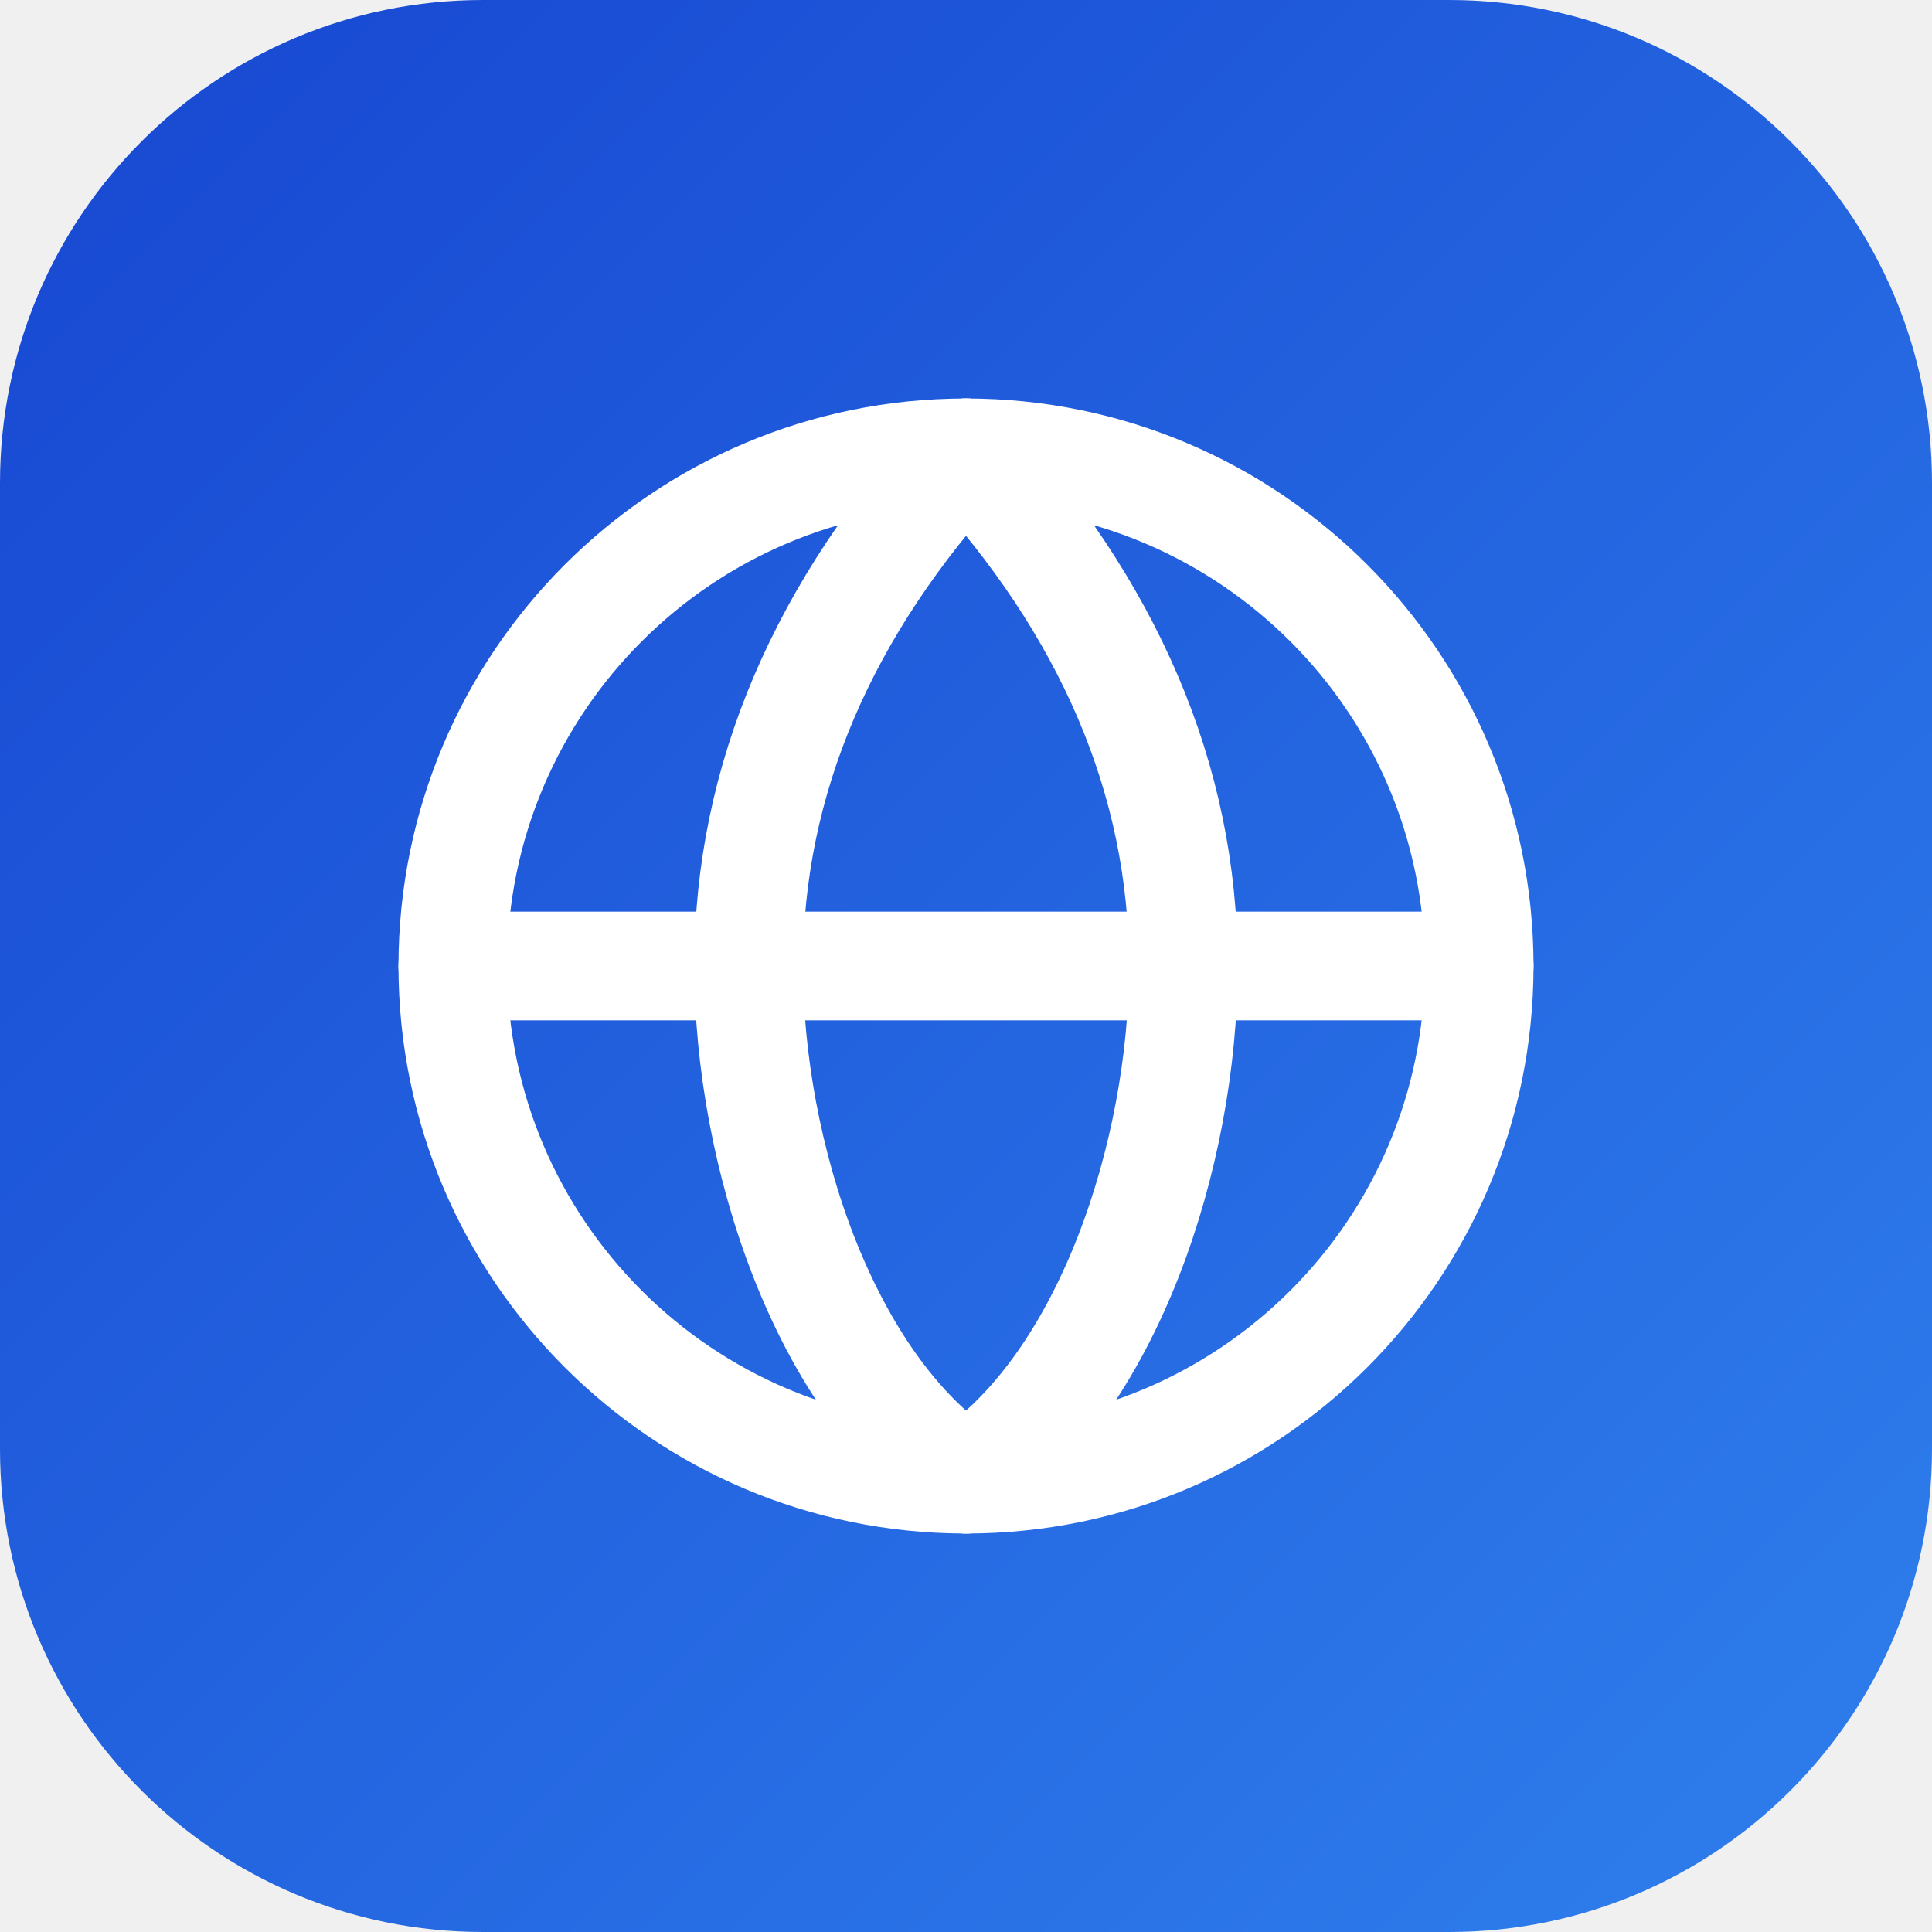
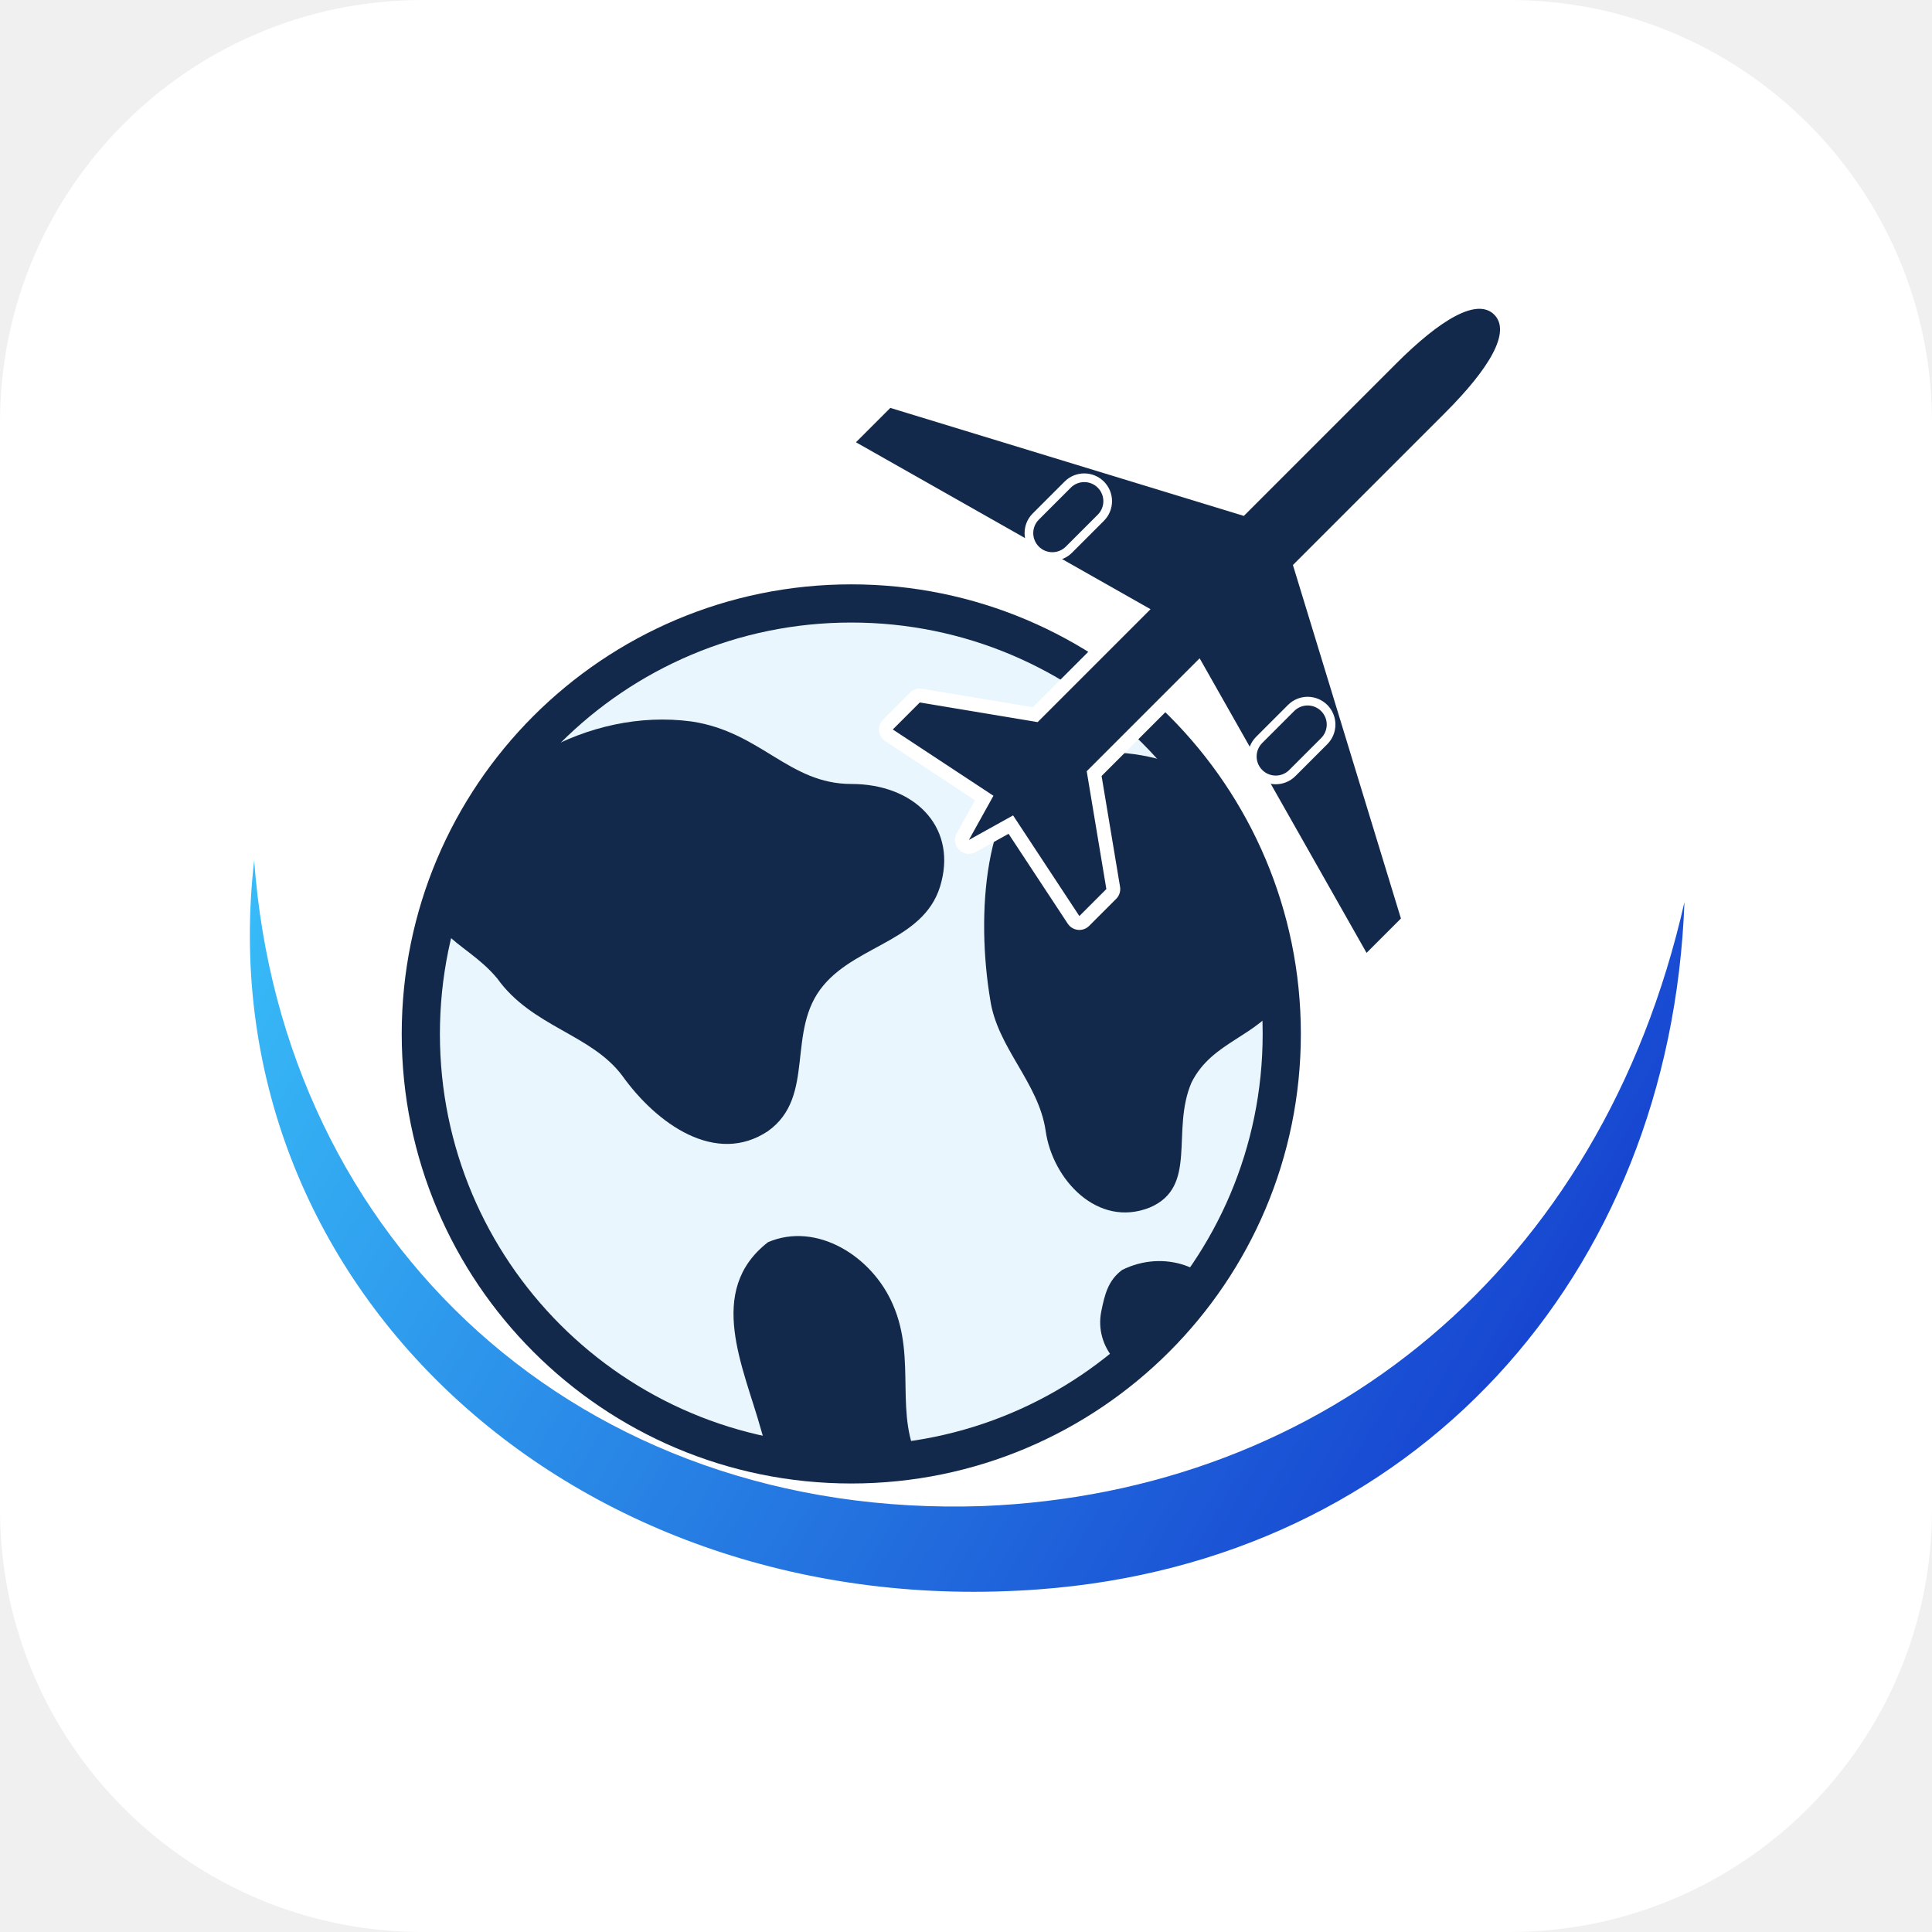
- <svg xmlns="http://www.w3.org/2000/svg" viewBox="0 0 64 64" role="img" aria-label="GlobalTour">
-   <defs>
-     <linearGradient id="gt-bg" x1="0" y1="0" x2="1" y2="1">
-       <stop offset="0" stop-color="#1746d1" />
-       <stop offset="1" stop-color="#2f80ed" />
-     </linearGradient>
-   </defs>
-   <rect width="64" height="64" rx="16" fill="url(#gt-bg)" />
-   <g fill="none" stroke="#ffffff" stroke-width="3.6" stroke-linecap="round" stroke-linejoin="round" transform="translate(8 8)">
-     <circle cx="24" cy="24" r="17" />
-     <path d="M7 24h34" />
-     <path d="M24 7c4.7 5.1 7.2 10.8 7.2 17S28.7 37.9 24 41" />
-     <path d="M24 7c-4.7 5.1-7.2 10.8-7.2 17S19.3 37.9 24 41" />
+ <svg xmlns="http://www.w3.org/2000/svg" viewBox="0 0 512 512" role="img" aria-label="GlobalTour">
+   <rect width="512" height="512" rx="112" fill="#ffffff" />
+   <g transform="translate(14 -2) scale(0.92)">
+     <defs>
+       <linearGradient id="gt-swoosh" x1="0" y1="0" x2="1" y2="0.3">
+         <stop offset="0" stop-color="#38bdf8" />
+         <stop offset="1" stop-color="#1746d1" />
+       </linearGradient>
+       <clipPath id="gt-globe-clip">
+         <circle cx="230" cy="300" r="124" />
+       </clipPath>
+     </defs>
+     <path d="M58 250C44 372 150 470 284 460C392 452 466 370 470 262C446 368 366 432 268 436C152 440 66 360 58 250Z" fill="url(#gt-swoosh)" />
+     <circle cx="230" cy="300" r="124" fill="#eaf6fd" />
+     <g clip-path="url(#gt-globe-clip)" fill="#13294b">
+       <path d="M110 250c14-26 44-44 74-40 20 3 28 18 46 18 18 0 30 12 26 28-4 17-24 18-34 30-11 13-2 32-16 42-15 10-32-2-42-16-9-12-26-14-36-28-10-12-24-12-18-34z" />
+       <path d="M206 360c14-6 30 4 36 18 7 16 0 32 8 46 6 12-6 26-20 24-16-2-22-20-26-34-5-18-16-40 2-54z" />
+       <path d="M286 222c22-8 48 0 62 18 12 16 14 36 6 50-7 11-20 12-26 24-6 14 2 30-12 36-15 6-28-8-30-22-2-14-14-24-16-38-4-24-2-58 16-68z" />
+       <path d="M308 368c12-6 26-1 30 10 4 12-6 22-18 22-12 0-20-10-18-20 1-5 2-9 6-12z" />
+     </g>
+     <circle cx="230" cy="300" r="124" fill="none" stroke="#13294b" stroke-width="11" />
+     <g transform="translate(336 172) rotate(45)">
+       <path d="M0-112C7-112 10-100 10-82V-20L104 30V44L10 18V64L38 84V95L4 88L0 102L-4 88L-38 95V84L-10 64V18L-104 44V30L-10-20V-82C-10-100-7-112 0-112Z" fill="#13294b" stroke="#ffffff" stroke-width="8" stroke-linejoin="round" paint-order="stroke" />
+       <rect x="40" y="4" width="11" height="24" rx="5.5" fill="#13294b" stroke="#ffffff" stroke-width="5" paint-order="stroke" />
+       <rect x="-51" y="4" width="11" height="24" rx="5.5" fill="#13294b" stroke="#ffffff" stroke-width="5" paint-order="stroke" />
+     </g>
  </g>
</svg>
